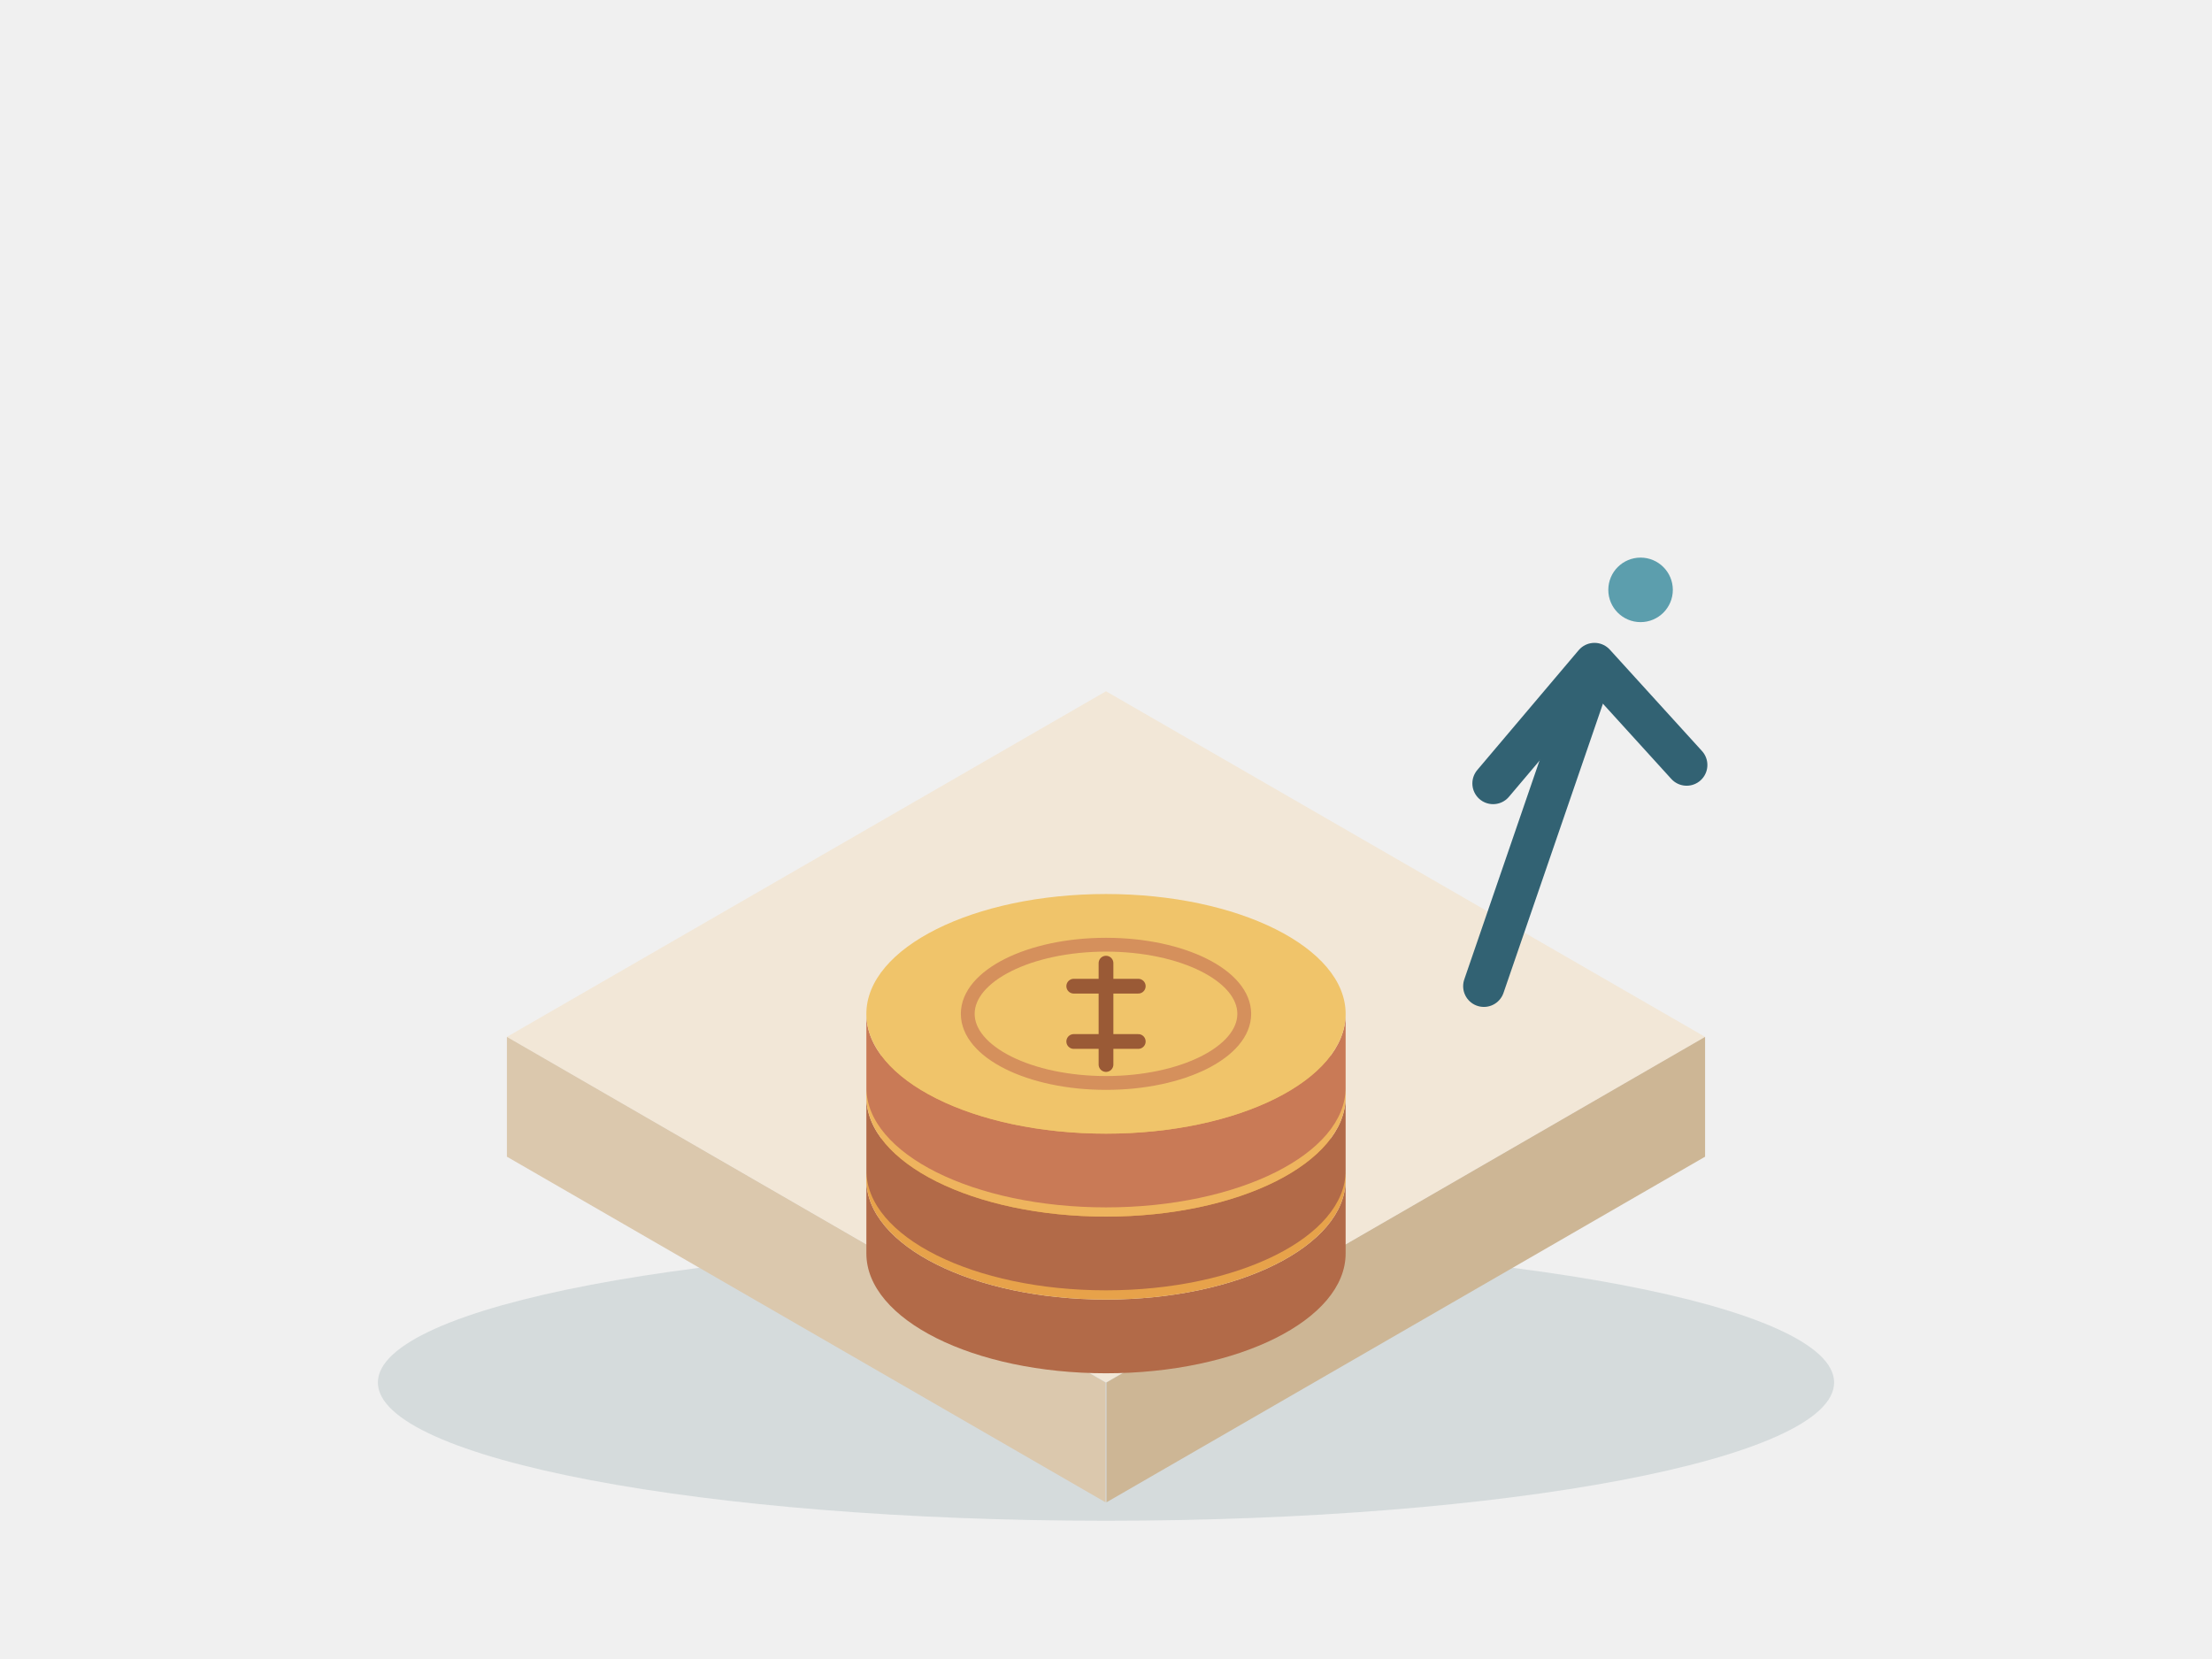
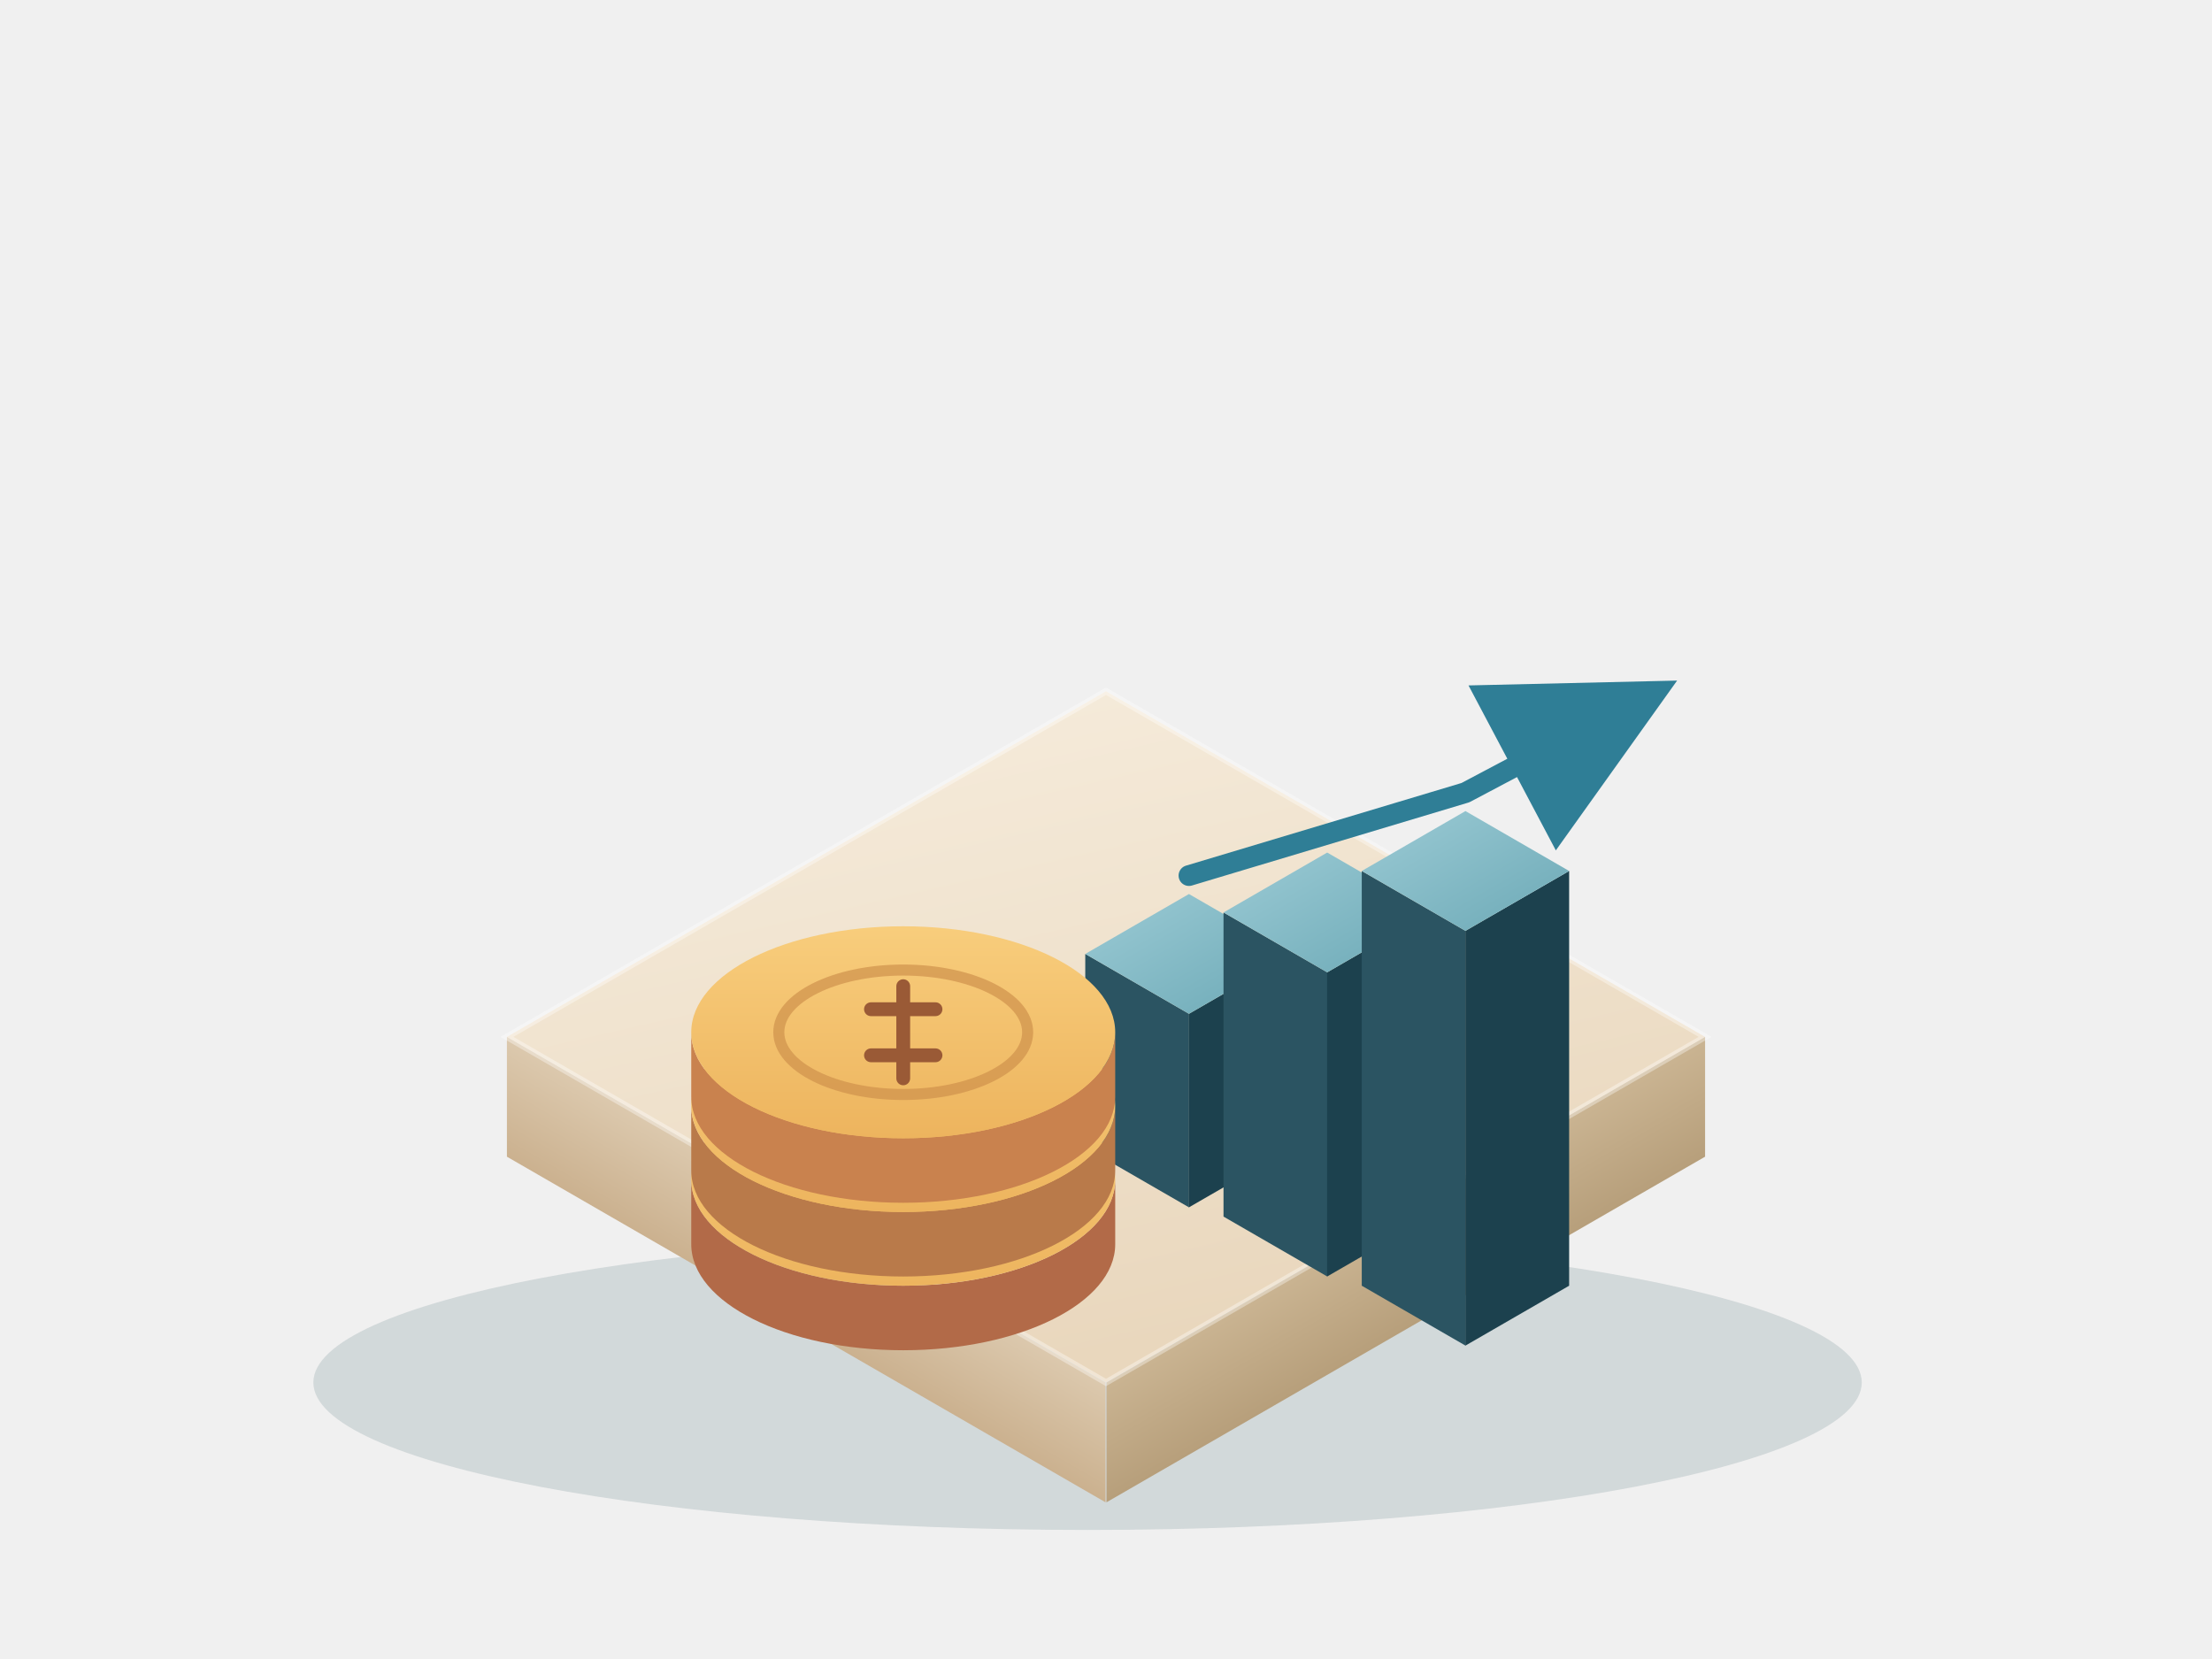
<svg xmlns="http://www.w3.org/2000/svg" width="480" height="360" viewBox="0 0 480 360" fill="none">
-   <ellipse cx="240" cy="300" rx="158" ry="30" fill="#0c3e48" opacity="0.12" />
-   <path d="M240 150 L370 225 L240 300 L110 225 Z" fill="#F2E7D7" />
-   <rect width="150" height="26" transform="matrix(0.866 0.5 0 1 110 225)" fill="#DBC8AD" />
-   <rect width="150" height="26" transform="matrix(-0.866 0.5 0 1 370 225)" fill="#CDB695" />
+   <defs>
+     <linearGradient id="tPlatTop" x1="0" y1="0" x2="0.4" y2="1">
+       <stop offset="0" stop-color="#F7EEDF" />
+       <stop offset="1" stop-color="#E9D7BD" />
+     </linearGradient>
+     <linearGradient id="tPlatL" x1="0" y1="0" x2="0" y2="1">
+       <stop offset="0" stop-color="#DCC9AE" />
+       <stop offset="1" stop-color="#CBB18F" />
+     </linearGradient>
+     <linearGradient id="tPlatR" x1="0" y1="0" x2="0" y2="1">
+       <stop offset="0" stop-color="#CAB492" />
+       <stop offset="1" stop-color="#B79F7B" />
+     </linearGradient>
+     <linearGradient id="tCoinTop" x1="0" y1="0" x2="0" y2="1">
+       <stop offset="0" stop-color="#F8CD7C" />
+       <stop offset="1" stop-color="#EDB45E" />
+     </linearGradient>
+     <linearGradient id="tBarTop" x1="0" y1="0" x2="1" y2="1">
+       <stop offset="0" stop-color="#9CCBD5" />
+       <stop offset="1" stop-color="#6CA9B6" />
+     </linearGradient>
+     <marker id="tArrow" markerWidth="9" markerHeight="9" refX="6" refY="4.5" orient="auto">
+       <path d="M0 0 L9 4.5 L0 9 Z" fill="#2f7e96" />
+     </marker>
+   </defs>
+   <ellipse cx="236" cy="300" rx="168" ry="32" fill="#0b3a44" opacity="0.13" />
+   <path d="M240 150 L370 225 L240 300 L110 225 Z" fill="url(#tPlatTop)" />
+   <rect width="150" height="26" transform="matrix(0.866 0.5 0 1 110 225)" fill="url(#tPlatL)" />
+   <rect width="150" height="26" transform="matrix(-0.866 0.5 0 1 370 225)" fill="url(#tPlatR)" />
+   <path d="M240 150 L370 225 L240 300 L110 225 Z" fill="none" stroke="#fff" stroke-opacity="0.35" stroke-width="1.4" />
  <g>
-     <path d="M188 256 v16 a52 26 0 0 0 104 0 v-16 a52 26 0 0 1 -104 0 Z" fill="#B26A48" />
-     <ellipse cx="240" cy="256" rx="52" ry="26" fill="#E7A24A" />
-     <path d="M188 238 v16 a52 26 0 0 0 104 0 v-16 a52 26 0 0 1 -104 0 Z" fill="#B26A48" />
-     <ellipse cx="240" cy="238" rx="52" ry="26" fill="#EEB45E" />
-     <path d="M188 220 v16 a52 26 0 0 0 104 0 v-16 a52 26 0 0 1 -104 0 Z" fill="#C97A56" />
-     <ellipse cx="240" cy="220" rx="52" ry="26" fill="#F0C46A" />
-     <ellipse cx="240" cy="220" rx="30" ry="15" fill="none" stroke="#C97A56" stroke-width="3" opacity="0.7" />
-     <path d="M240 209 v22 M233 214 h14 M233 226 h14" stroke="#9a5a36" stroke-width="3.2" stroke-linecap="round" />
+     <rect width="26" height="42" transform="matrix(0.866 0.5 0 1 235.5 207)" fill="#2B5462" />
+     <rect width="26" height="42" transform="matrix(-0.866 0.5 0 1 280.5 207)" fill="#1C414E" />
+     <path d="M258 194 L280.5 207 L258 220 L235.5 207 Z" fill="url(#tBarTop)" />
+     <rect width="26" height="66" transform="matrix(0.866 0.5 0 1 265.5 198)" fill="#2B5462" />
+     <rect width="26" height="66" transform="matrix(-0.866 0.5 0 1 310.5 198)" fill="#1C414E" />
+     <path d="M288 185 L310.5 198 L288 211 L265.5 198 Z" fill="url(#tBarTop)" />
+     <rect width="26" height="90" transform="matrix(0.866 0.5 0 1 295.5 189)" fill="#2B5462" />
+     <rect width="26" height="90" transform="matrix(-0.866 0.5 0 1 340.5 189)" fill="#1C414E" />
+     <path d="M318 176 L340.5 189 L318 202 L295.5 189 Z" fill="url(#tBarTop)" />
  </g>
-   <g stroke="#326273" stroke-width="9" stroke-linecap="round" stroke-linejoin="round" fill="none">
-     <path d="M322 214 L344 150" />
-     <path d="M324 170 L346 144 L366 166" />
+   <path d="M258 190 L288 181 L318 172 L352 154" fill="none" stroke="#2f7e96" stroke-width="4.5" stroke-linecap="round" stroke-linejoin="round" marker-end="url(#tArrow)" />
+   <g>
+     <path d="M150 256 v14 a46 23 0 0 0 92 0 v-14 a46 23 0 0 1 -92 0 Z" fill="#B26A48" />
+     <ellipse cx="196" cy="256" rx="46" ry="23" fill="url(#tCoinTop)" />
+     <path d="M150 240 v14 a46 23 0 0 0 92 0 v-14 a46 23 0 0 1 -92 0 Z" fill="#B97A4A" />
+     <ellipse cx="196" cy="240" rx="46" ry="23" fill="url(#tCoinTop)" />
+     <path d="M150 224 v14 a46 23 0 0 0 92 0 v-14 a46 23 0 0 1 -92 0 Z" fill="#C9824E" />
+     <ellipse cx="196" cy="224" rx="46" ry="23" fill="url(#tCoinTop)" />
+     <ellipse cx="196" cy="224" rx="27" ry="13.5" fill="none" stroke="#cf914c" stroke-width="2.4" opacity="0.7" />
+     <path d="M196 214 v20 M189 219 h14 M189 229 h14" stroke="#9a5a36" stroke-width="3" stroke-linecap="round" />
  </g>
-   <circle cx="356" cy="128" r="7" fill="#5C9EAD" />
</svg>
